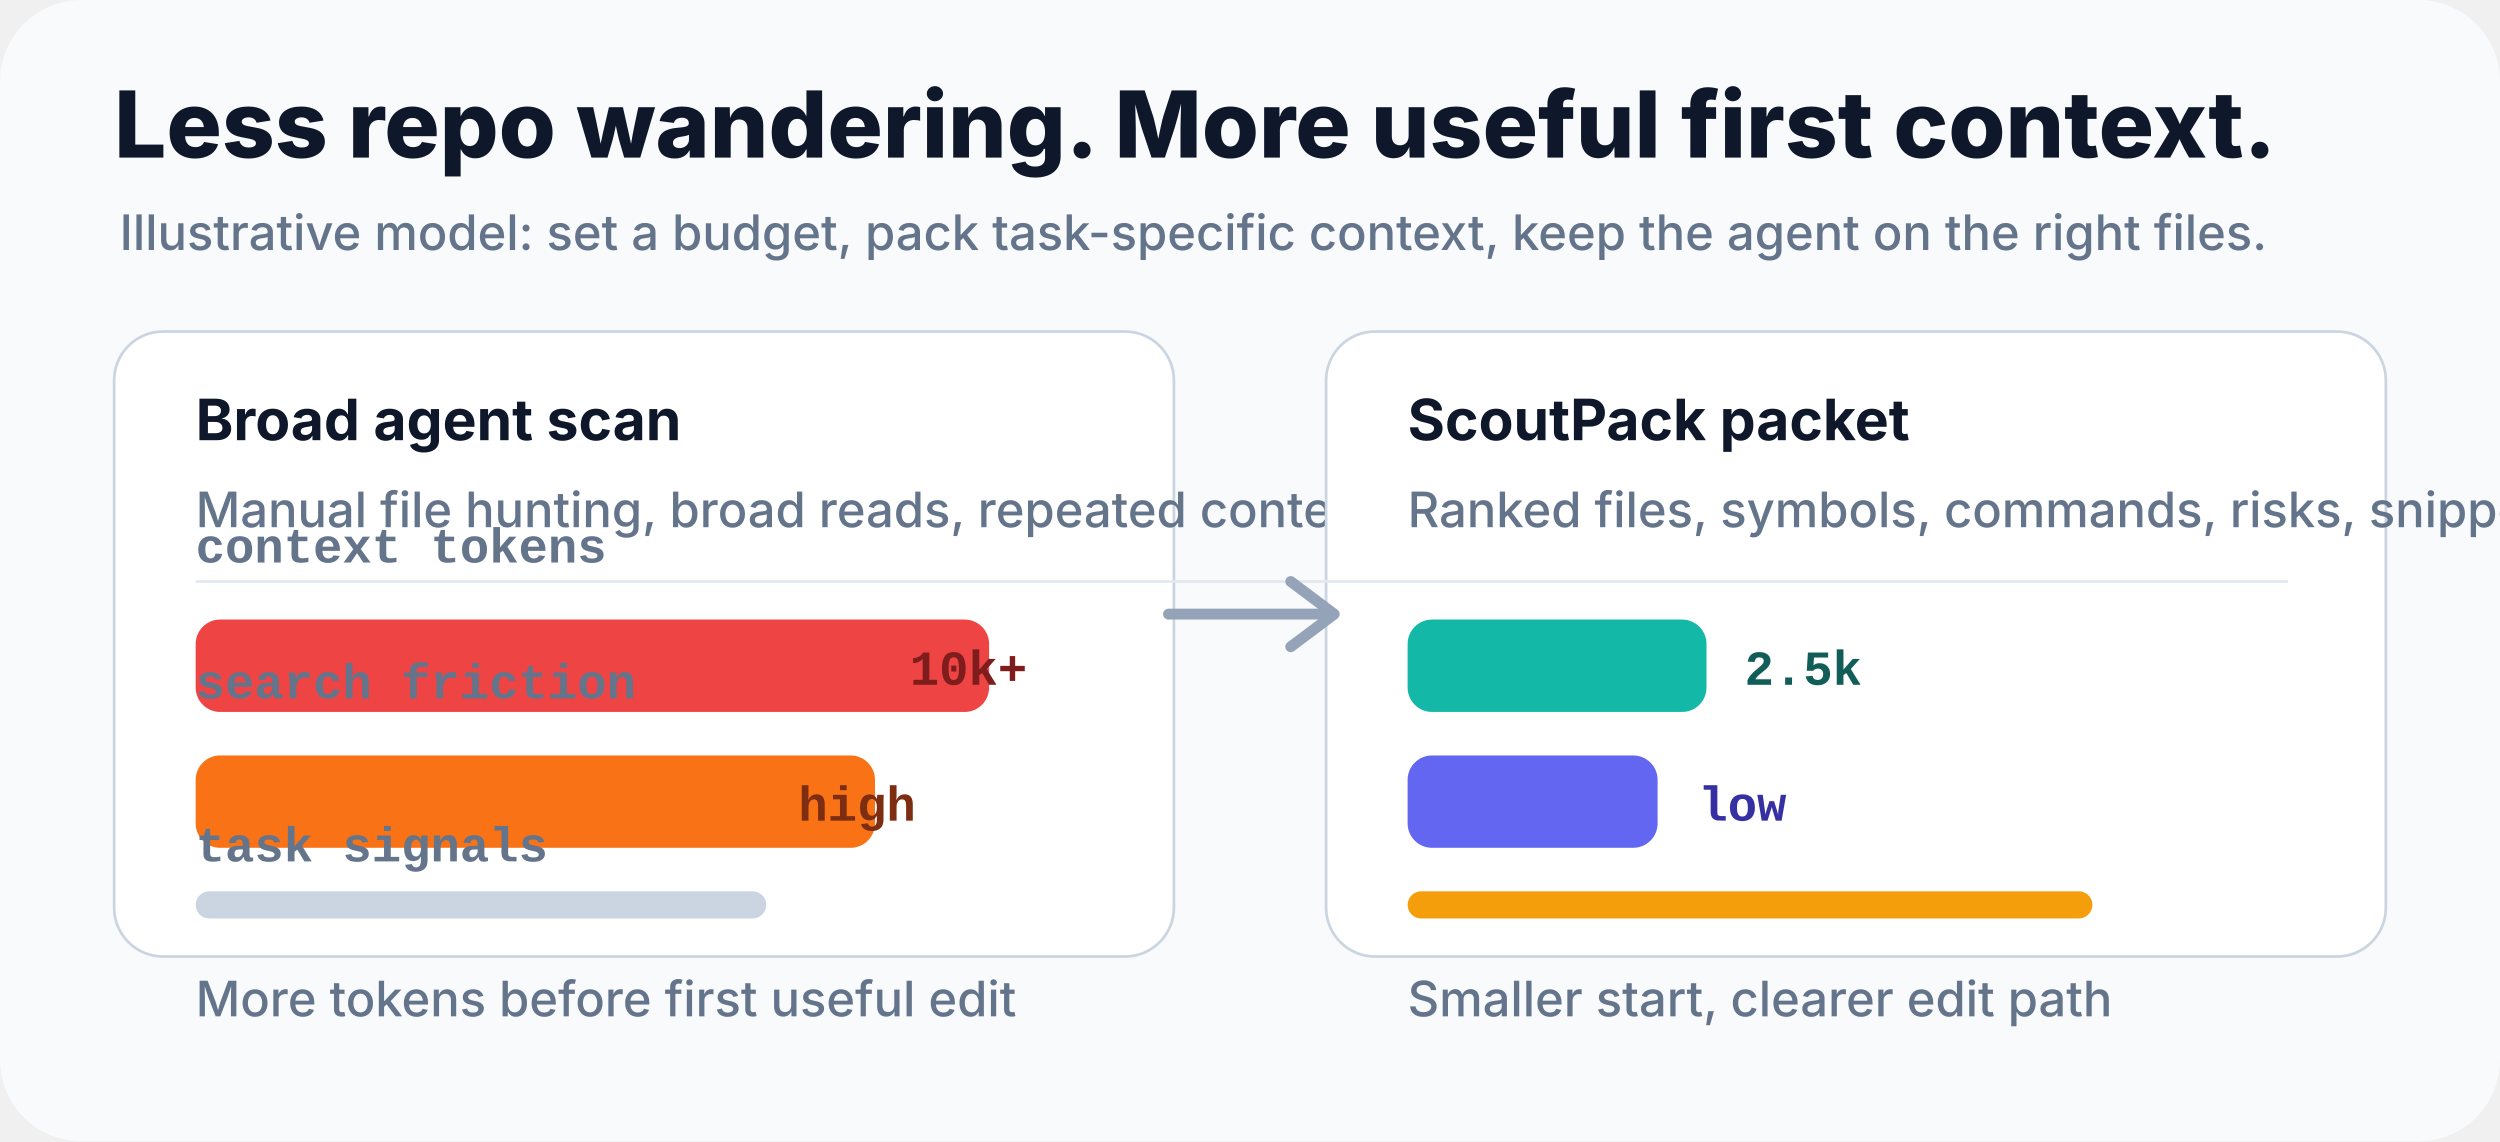
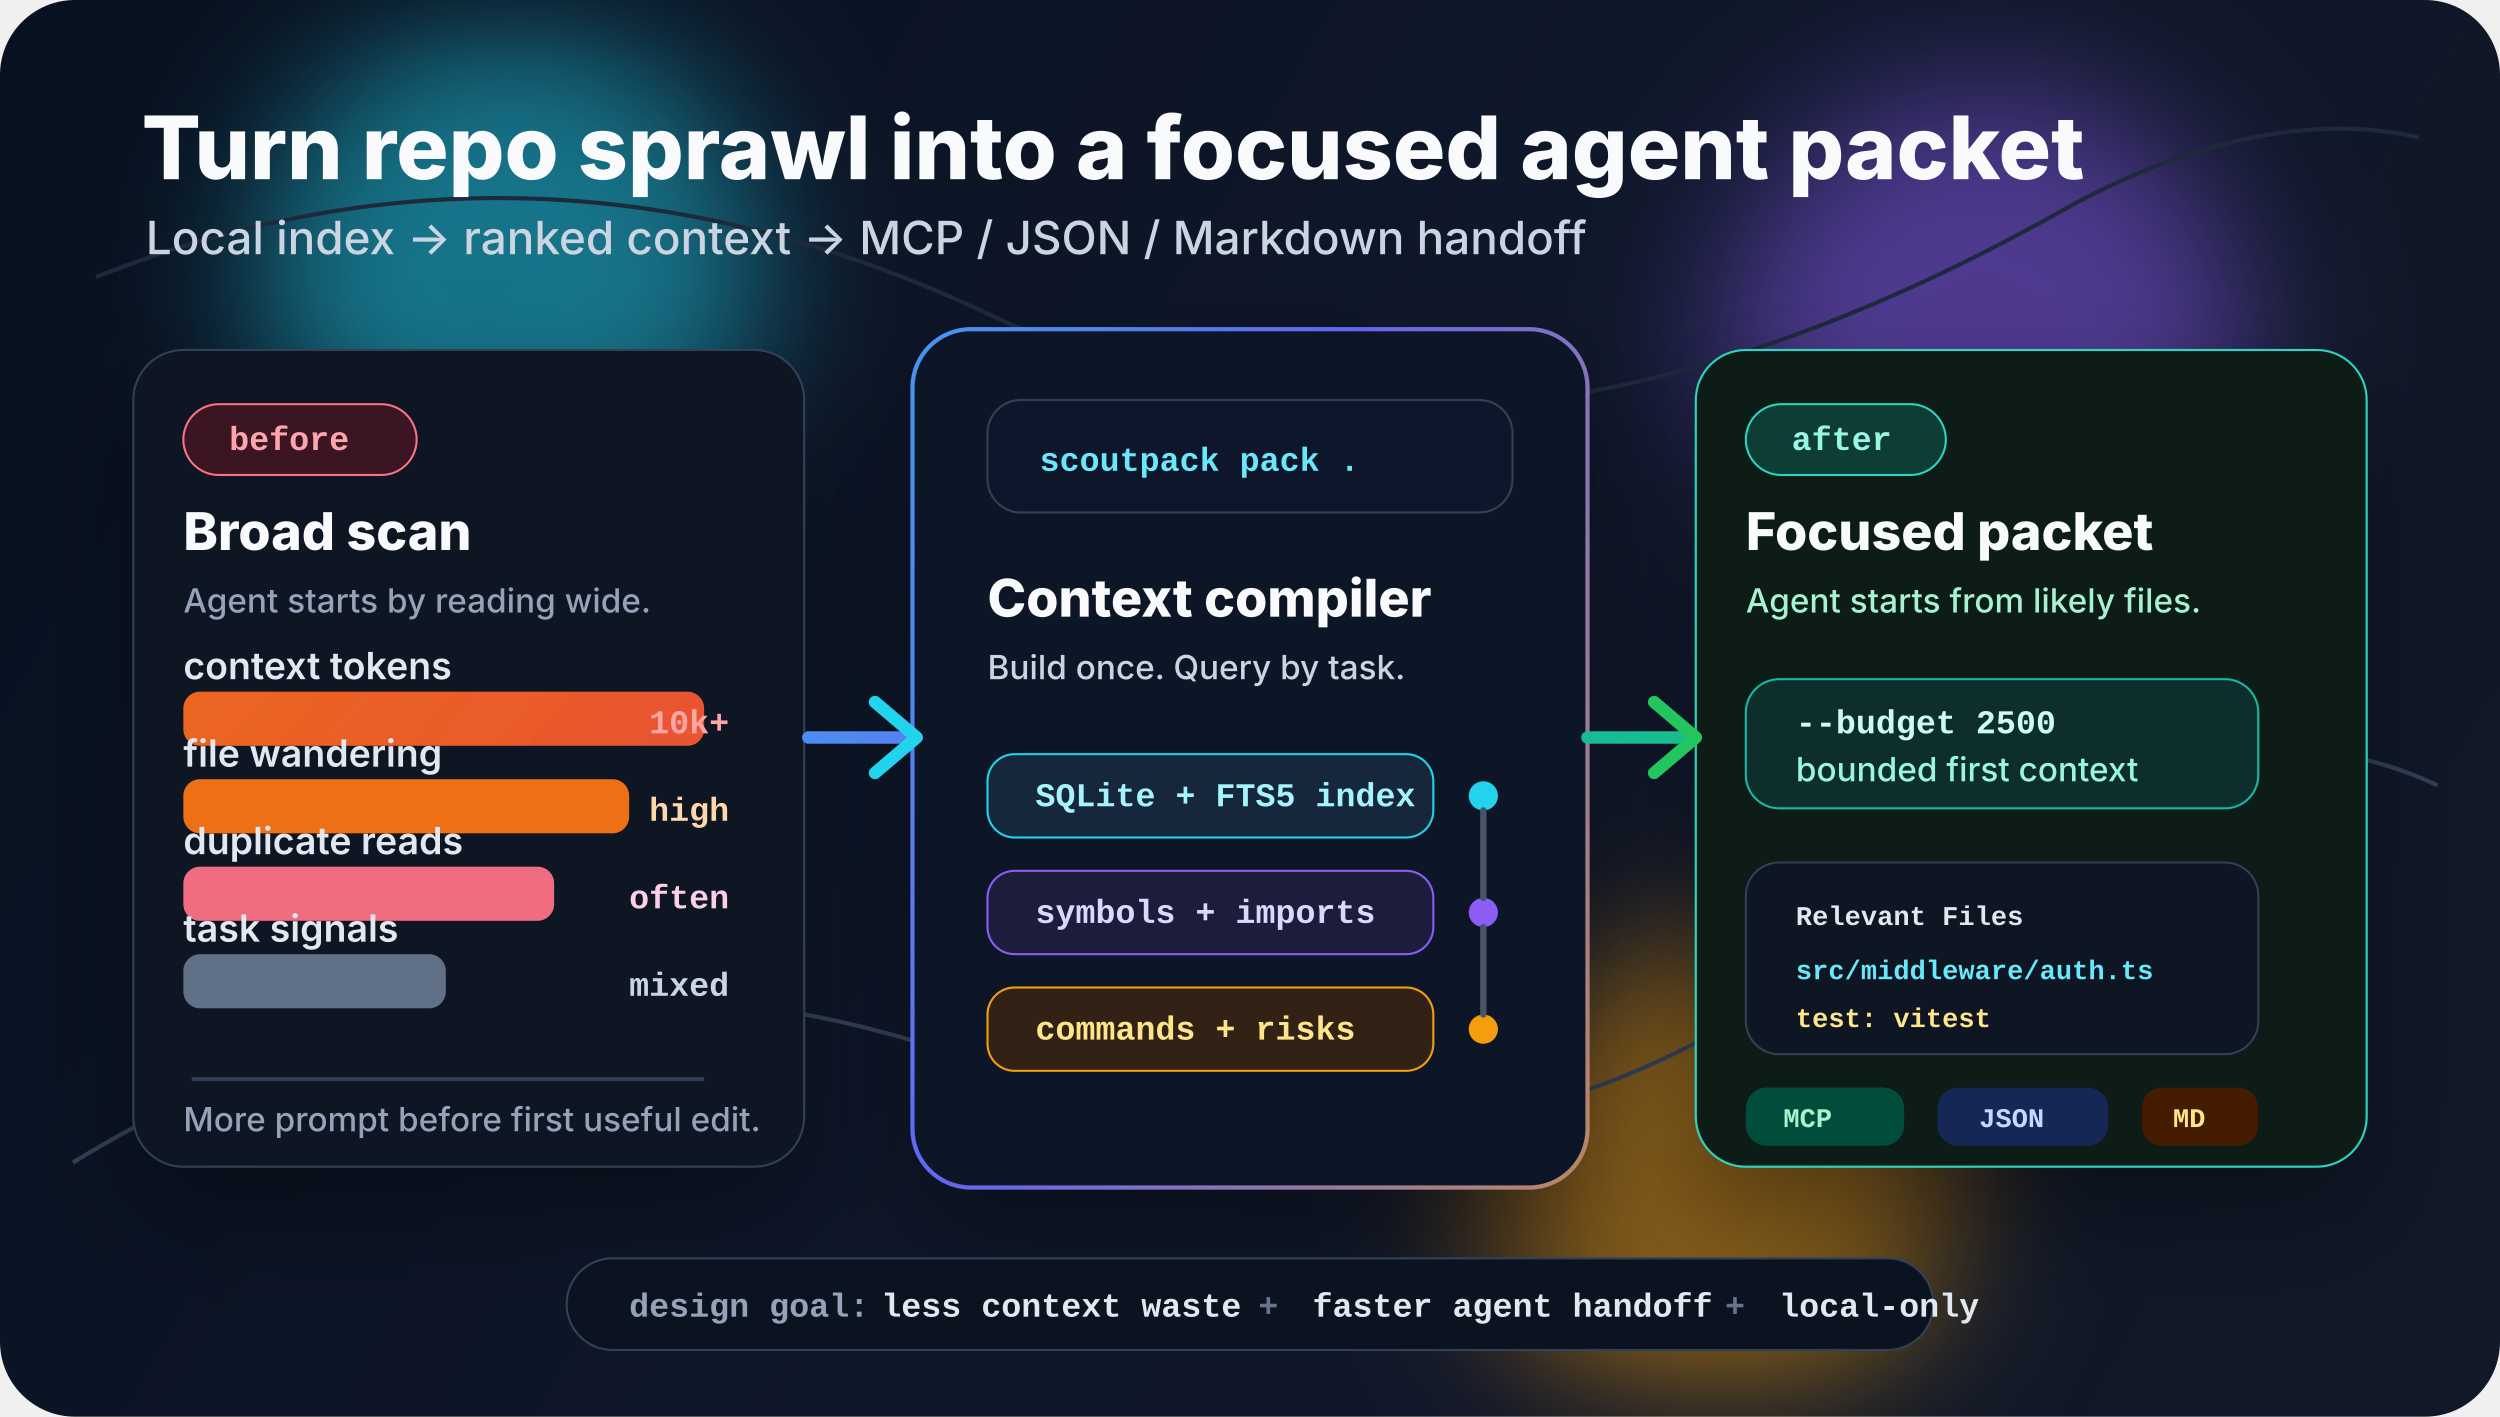
- <svg xmlns="http://www.w3.org/2000/svg" width="920" height="420" viewBox="0 0 920 420" fill="none" role="img" aria-labelledby="title desc">
+ <svg xmlns="http://www.w3.org/2000/svg" width="1200" height="680" viewBox="0 0 1200 680" fill="none" role="img" aria-labelledby="title desc">
  <style>
-     .title { font: 800 34px ui-sans-serif, system-ui, -apple-system, BlinkMacSystemFont, "Segoe UI", sans-serif; letter-spacing: 0; }
-     .label { font: 700 21px ui-sans-serif, system-ui, -apple-system, BlinkMacSystemFont, "Segoe UI", sans-serif; letter-spacing: 0; }
-     .text { font: 500 18px ui-sans-serif, system-ui, -apple-system, BlinkMacSystemFont, "Segoe UI", sans-serif; letter-spacing: 0; }
-     .mono { font: 700 18px ui-monospace, SFMono-Regular, Menlo, Monaco, Consolas, "Liberation Mono", monospace; letter-spacing: 0; }
-     @media (prefers-color-scheme: dark) {
-       .bg { fill: #0f172a; }
-       .card { fill: #111827; stroke: #334155; }
-       .title { fill: #f8fafc; }
-       .label { fill: #f8fafc; }
-       .text { fill: #cbd5e1; }
-       .axis { stroke: #475569; }
-     }
+     .title { font: 800 42px ui-sans-serif, system-ui, -apple-system, BlinkMacSystemFont, "Segoe UI", sans-serif; letter-spacing: 0; }
+     .subtitle { font: 500 22px ui-sans-serif, system-ui, -apple-system, BlinkMacSystemFont, "Segoe UI", sans-serif; letter-spacing: 0; }
+     .h2 { font: 800 25px ui-sans-serif, system-ui, -apple-system, BlinkMacSystemFont, "Segoe UI", sans-serif; letter-spacing: 0; }
+     .text { font: 600 18px ui-sans-serif, system-ui, -apple-system, BlinkMacSystemFont, "Segoe UI", sans-serif; letter-spacing: 0; }
+     .muted { font: 500 16px ui-sans-serif, system-ui, -apple-system, BlinkMacSystemFont, "Segoe UI", sans-serif; letter-spacing: 0; }
+     .mono { font: 700 16px ui-monospace, SFMono-Regular, Menlo, Monaco, Consolas, "Liberation Mono", monospace; letter-spacing: 0; }
+     .tiny { font: 700 13px ui-monospace, SFMono-Regular, Menlo, Monaco, Consolas, "Liberation Mono", monospace; letter-spacing: 0; }
  </style>
-   <rect class="bg" width="920" height="420" rx="30" fill="#F8FAFC" />
-   <text class="title" x="42" y="58" fill="#0F172A">Less repo wandering. More useful first context.</text>
-   <text class="text" x="44" y="92" fill="#64748B">Illustrative model: set a budget, pack task-specific context, keep the agent on the right files.</text>
-   <rect class="card" x="42" y="122" width="390" height="230" rx="18" fill="#FFFFFF" stroke="#CBD5E1" />
-   <text class="label" x="72" y="162" fill="#0F172A">Broad agent scan</text>
-   <text class="text" x="72" y="194" fill="#64748B">Manual file hunting, broad reads, repeated context.</text>
-   <rect x="72" y="228" width="292" height="34" rx="9" fill="#EF4444" />
-   <rect x="72" y="278" width="250" height="34" rx="9" fill="#F97316" />
-   <rect x="72" y="328" width="210" height="10" rx="5" fill="#CBD5E1" />
-   <text class="mono" x="378" y="252" text-anchor="end" fill="#7F1D1D">10k+</text>
-   <text class="mono" x="337" y="302" text-anchor="end" fill="#7C2D12">high</text>
-   <text class="text" x="72" y="374" fill="#64748B">More tokens before first useful edit</text>
-   <rect class="card" x="488" y="122" width="390" height="230" rx="18" fill="#FFFFFF" stroke="#CBD5E1" />
-   <text class="label" x="518" y="162" fill="#0F172A">ScoutPack packet</text>
-   <text class="text" x="518" y="194" fill="#64748B">Ranked files, symbols, commands, risks, snippets.</text>
-   <rect x="518" y="228" width="110" height="34" rx="9" fill="#14B8A6" />
-   <rect x="518" y="278" width="92" height="34" rx="9" fill="#6366F1" />
-   <rect x="518" y="328" width="252" height="10" rx="5" fill="#F59E0B" />
-   <text class="mono" x="642" y="252" fill="#115E59">2.5k</text>
-   <text class="mono" x="625" y="302" fill="#3730A3">low</text>
-   <text class="text" x="518" y="374" fill="#64748B">Smaller start, clearer edit path</text>
-   <line class="axis" x1="72" y1="214" x2="842" y2="214" stroke="#E2E8F0" />
-   <text class="mono" x="72" y="217" fill="#64748B" transform="translate(0 -10)">context tokens</text>
-   <text class="mono" x="72" y="267" fill="#64748B" transform="translate(0 -10)">search friction</text>
-   <text class="mono" x="72" y="327" fill="#64748B" transform="translate(0 -10)">task signals</text>
-   <path d="M430 226C455 226 465 226 490 226" stroke="#94A3B8" stroke-width="4" stroke-linecap="round" />
-   <path d="M475 214L491 226L475 238" stroke="#94A3B8" stroke-width="4" stroke-linecap="round" stroke-linejoin="round" />
+   <defs>
+     <linearGradient id="bg" x1="0" y1="0" x2="1200" y2="680" gradientUnits="userSpaceOnUse">
+       <stop stop-color="#07111F" />
+       <stop offset="0.5" stop-color="#0F172A" />
+       <stop offset="1" stop-color="#111827" />
+     </linearGradient>
+     <linearGradient id="accent" x1="179" y1="157" x2="980" y2="542" gradientUnits="userSpaceOnUse">
+       <stop stop-color="#22D3EE" />
+       <stop offset="0.48" stop-color="#6366F1" />
+       <stop offset="1" stop-color="#F59E0B" />
+     </linearGradient>
+     <linearGradient id="good" x1="705" y1="222" x2="1094" y2="537" gradientUnits="userSpaceOnUse">
+       <stop stop-color="#14B8A6" />
+       <stop offset="1" stop-color="#22C55E" />
+     </linearGradient>
+     <linearGradient id="bad" x1="76" y1="211" x2="444" y2="520" gradientUnits="userSpaceOnUse">
+       <stop stop-color="#F97316" />
+       <stop offset="1" stop-color="#EF4444" />
+     </linearGradient>
+     <filter id="softShadow" x="-30" y="-30" width="1260" height="760" filterUnits="userSpaceOnUse" color-interpolation-filters="sRGB">
+       <feDropShadow dx="0" dy="24" stdDeviation="26" flood-color="#000000" flood-opacity="0.35" />
+     </filter>
+     <filter id="glow" x="-80" y="-80" width="1360" height="840" filterUnits="userSpaceOnUse" color-interpolation-filters="sRGB">
+       <feGaussianBlur stdDeviation="34" />
+     </filter>
+   </defs>
+   <rect width="1200" height="680" rx="36" fill="url(#bg)" />
+   <g filter="url(#glow)" opacity="0.5">
+     <circle cx="244" cy="132" r="120" fill="#22D3EE" />
+     <circle cx="953" cy="168" r="126" fill="#8B5CF6" />
+     <circle cx="824" cy="566" r="114" fill="#F59E0B" />
+   </g>
+   <path d="M35 558C176 472 321 456 470 510C642 572 778 544 894 446C990 365 1088 338 1170 377" stroke="#334155" stroke-width="2" />
+   <path d="M46 133C188 77 331 83 475 151C646 232 817 198 990 101C1054 65 1114 55 1161 66" stroke="#1E293B" stroke-width="2" />
+   <text class="title" x="68" y="86" fill="#F8FAFC">Turn repo sprawl into a focused agent packet</text>
+   <text class="subtitle" x="70" y="122" fill="#CBD5E1">Local index -&gt; ranked context -&gt; MCP / JSON / Markdown handoff</text>
+   <g filter="url(#softShadow)">
+     <rect x="64" y="168" width="322" height="392" rx="24" fill="#0B1220" stroke="#334155" />
+     <rect x="88" y="194" width="112" height="34" rx="17" fill="#3B1722" stroke="#FB7185" />
+     <text class="mono" x="110" y="216" fill="#FDA4AF">before</text>
+     <text class="h2" x="88" y="264" fill="#F8FAFC">Broad scan</text>
+     <text class="muted" x="88" y="294" fill="#94A3B8">Agent starts by reading wide.</text>
+     <g opacity="0.95">
+       <rect x="88" y="332" width="250" height="26" rx="8" fill="url(#bad)" />
+       <rect x="88" y="374" width="214" height="26" rx="8" fill="#F97316" />
+       <rect x="88" y="416" width="178" height="26" rx="8" fill="#FB7185" />
+       <rect x="88" y="458" width="126" height="26" rx="8" fill="#64748B" />
+     </g>
+     <text class="text" x="88" y="326" fill="#E2E8F0">context tokens</text>
+     <text class="mono" x="350" y="352" text-anchor="end" fill="#FCA5A5">10k+</text>
+     <text class="text" x="88" y="368" fill="#E2E8F0">file wandering</text>
+     <text class="mono" x="350" y="394" text-anchor="end" fill="#FED7AA">high</text>
+     <text class="text" x="88" y="410" fill="#E2E8F0">duplicate reads</text>
+     <text class="mono" x="350" y="436" text-anchor="end" fill="#FBCFE8">often</text>
+     <text class="text" x="88" y="452" fill="#E2E8F0">task signals</text>
+     <text class="mono" x="350" y="478" text-anchor="end" fill="#CBD5E1">mixed</text>
+     <path d="M92 518H338" stroke="#334155" stroke-width="2" />
+     <text class="muted" x="88" y="543" fill="#94A3B8">More prompt before first useful edit.</text>
+   </g>
+   <g filter="url(#softShadow)">
+     <rect x="438" y="158" width="324" height="412" rx="28" fill="#101827" stroke="url(#accent)" stroke-width="2" />
+     <rect x="474" y="192" width="252" height="54" rx="16" fill="#0F172A" stroke="#334155" />
+     <text class="mono" x="499" y="226" fill="#67E8F9">scoutpack pack .</text>
+     <text class="h2" x="474" y="296" fill="#F8FAFC">Context compiler</text>
+     <text class="muted" x="474" y="326" fill="#CBD5E1">Build once. Query by task.</text>
+     <g>
+       <rect x="474" y="362" width="214" height="40" rx="13" fill="#12283A" stroke="#22D3EE" />
+       <text class="mono" x="497" y="387" fill="#A5F3FC">SQLite + FTS5 index</text>
+       <rect x="474" y="418" width="214" height="40" rx="13" fill="#1F1B3A" stroke="#8B5CF6" />
+       <text class="mono" x="497" y="443" fill="#DDD6FE">symbols + imports</text>
+       <rect x="474" y="474" width="214" height="40" rx="13" fill="#332412" stroke="#F59E0B" />
+       <text class="mono" x="497" y="499" fill="#FDE68A">commands + risks</text>
+     </g>
+     <circle cx="712" cy="382" r="7" fill="#22D3EE" />
+     <circle cx="712" cy="438" r="7" fill="#8B5CF6" />
+     <circle cx="712" cy="494" r="7" fill="#F59E0B" />
+     <path d="M712 389V431M712 445V487" stroke="#475569" stroke-width="3" stroke-linecap="round" />
+   </g>
+   <g filter="url(#softShadow)">
+     <rect x="814" y="168" width="322" height="392" rx="24" fill="#071B18" stroke="#2DD4BF" />
+     <rect x="838" y="194" width="96" height="34" rx="17" fill="#083D35" stroke="#2DD4BF" />
+     <text class="mono" x="860" y="216" fill="#99F6E4">after</text>
+     <text class="h2" x="838" y="264" fill="#F8FAFC">Focused packet</text>
+     <text class="muted" x="838" y="294" fill="#A7F3D0">Agent starts from likely files.</text>
+     <rect x="838" y="326" width="246" height="62" rx="16" fill="#0F2F2B" stroke="#14B8A6" />
+     <text class="mono" x="862" y="352" fill="#CCFBF1">--budget 2500</text>
+     <text class="muted" x="862" y="375" fill="#99F6E4">bounded first context</text>
+     <rect x="838" y="414" width="246" height="92" rx="16" fill="#0B1220" stroke="#334155" />
+     <text class="tiny" x="862" y="444" fill="#E2E8F0">Relevant Files</text>
+     <text class="tiny" x="862" y="470" fill="#67E8F9">src/middleware/auth.ts</text>
+     <text class="tiny" x="862" y="493" fill="#FDE68A">test: vitest</text>
+     <rect x="838" y="522" width="76" height="28" rx="10" fill="#064E3B" />
+     <text class="tiny" x="856" y="541" fill="#A7F3D0">MCP</text>
+     <rect x="930" y="522" width="82" height="28" rx="10" fill="#172554" />
+     <text class="tiny" x="950" y="541" fill="#BFDBFE">JSON</text>
+     <rect x="1028" y="522" width="56" height="28" rx="10" fill="#451A03" />
+     <text class="tiny" x="1043" y="541" fill="#FDE68A">MD</text>
+   </g>
+   <path d="M388 354C418 354 417 354 438 354" stroke="url(#accent)" stroke-width="6" stroke-linecap="round" />
+   <path d="M420 337L440 354L420 371" stroke="#22D3EE" stroke-width="6" stroke-linecap="round" stroke-linejoin="round" />
+   <path d="M762 354C792 354 791 354 812 354" stroke="url(#good)" stroke-width="6" stroke-linecap="round" />
+   <path d="M794 337L814 354L794 371" stroke="#22C55E" stroke-width="6" stroke-linecap="round" stroke-linejoin="round" />
+   <g>
+     <rect x="272" y="604" width="656" height="44" rx="22" fill="#0B1220" stroke="#334155" />
+     <text class="mono" x="302" y="632" fill="#94A3B8">design goal:</text>
+     <text class="mono" x="423" y="632" fill="#E2E8F0">less context waste</text>
+     <text class="mono" x="604" y="632" fill="#64748B">+</text>
+     <text class="mono" x="630" y="632" fill="#E2E8F0">faster agent handoff</text>
+     <text class="mono" x="828" y="632" fill="#64748B">+</text>
+     <text class="mono" x="854" y="632" fill="#E2E8F0">local-only</text>
+   </g>
</svg>
